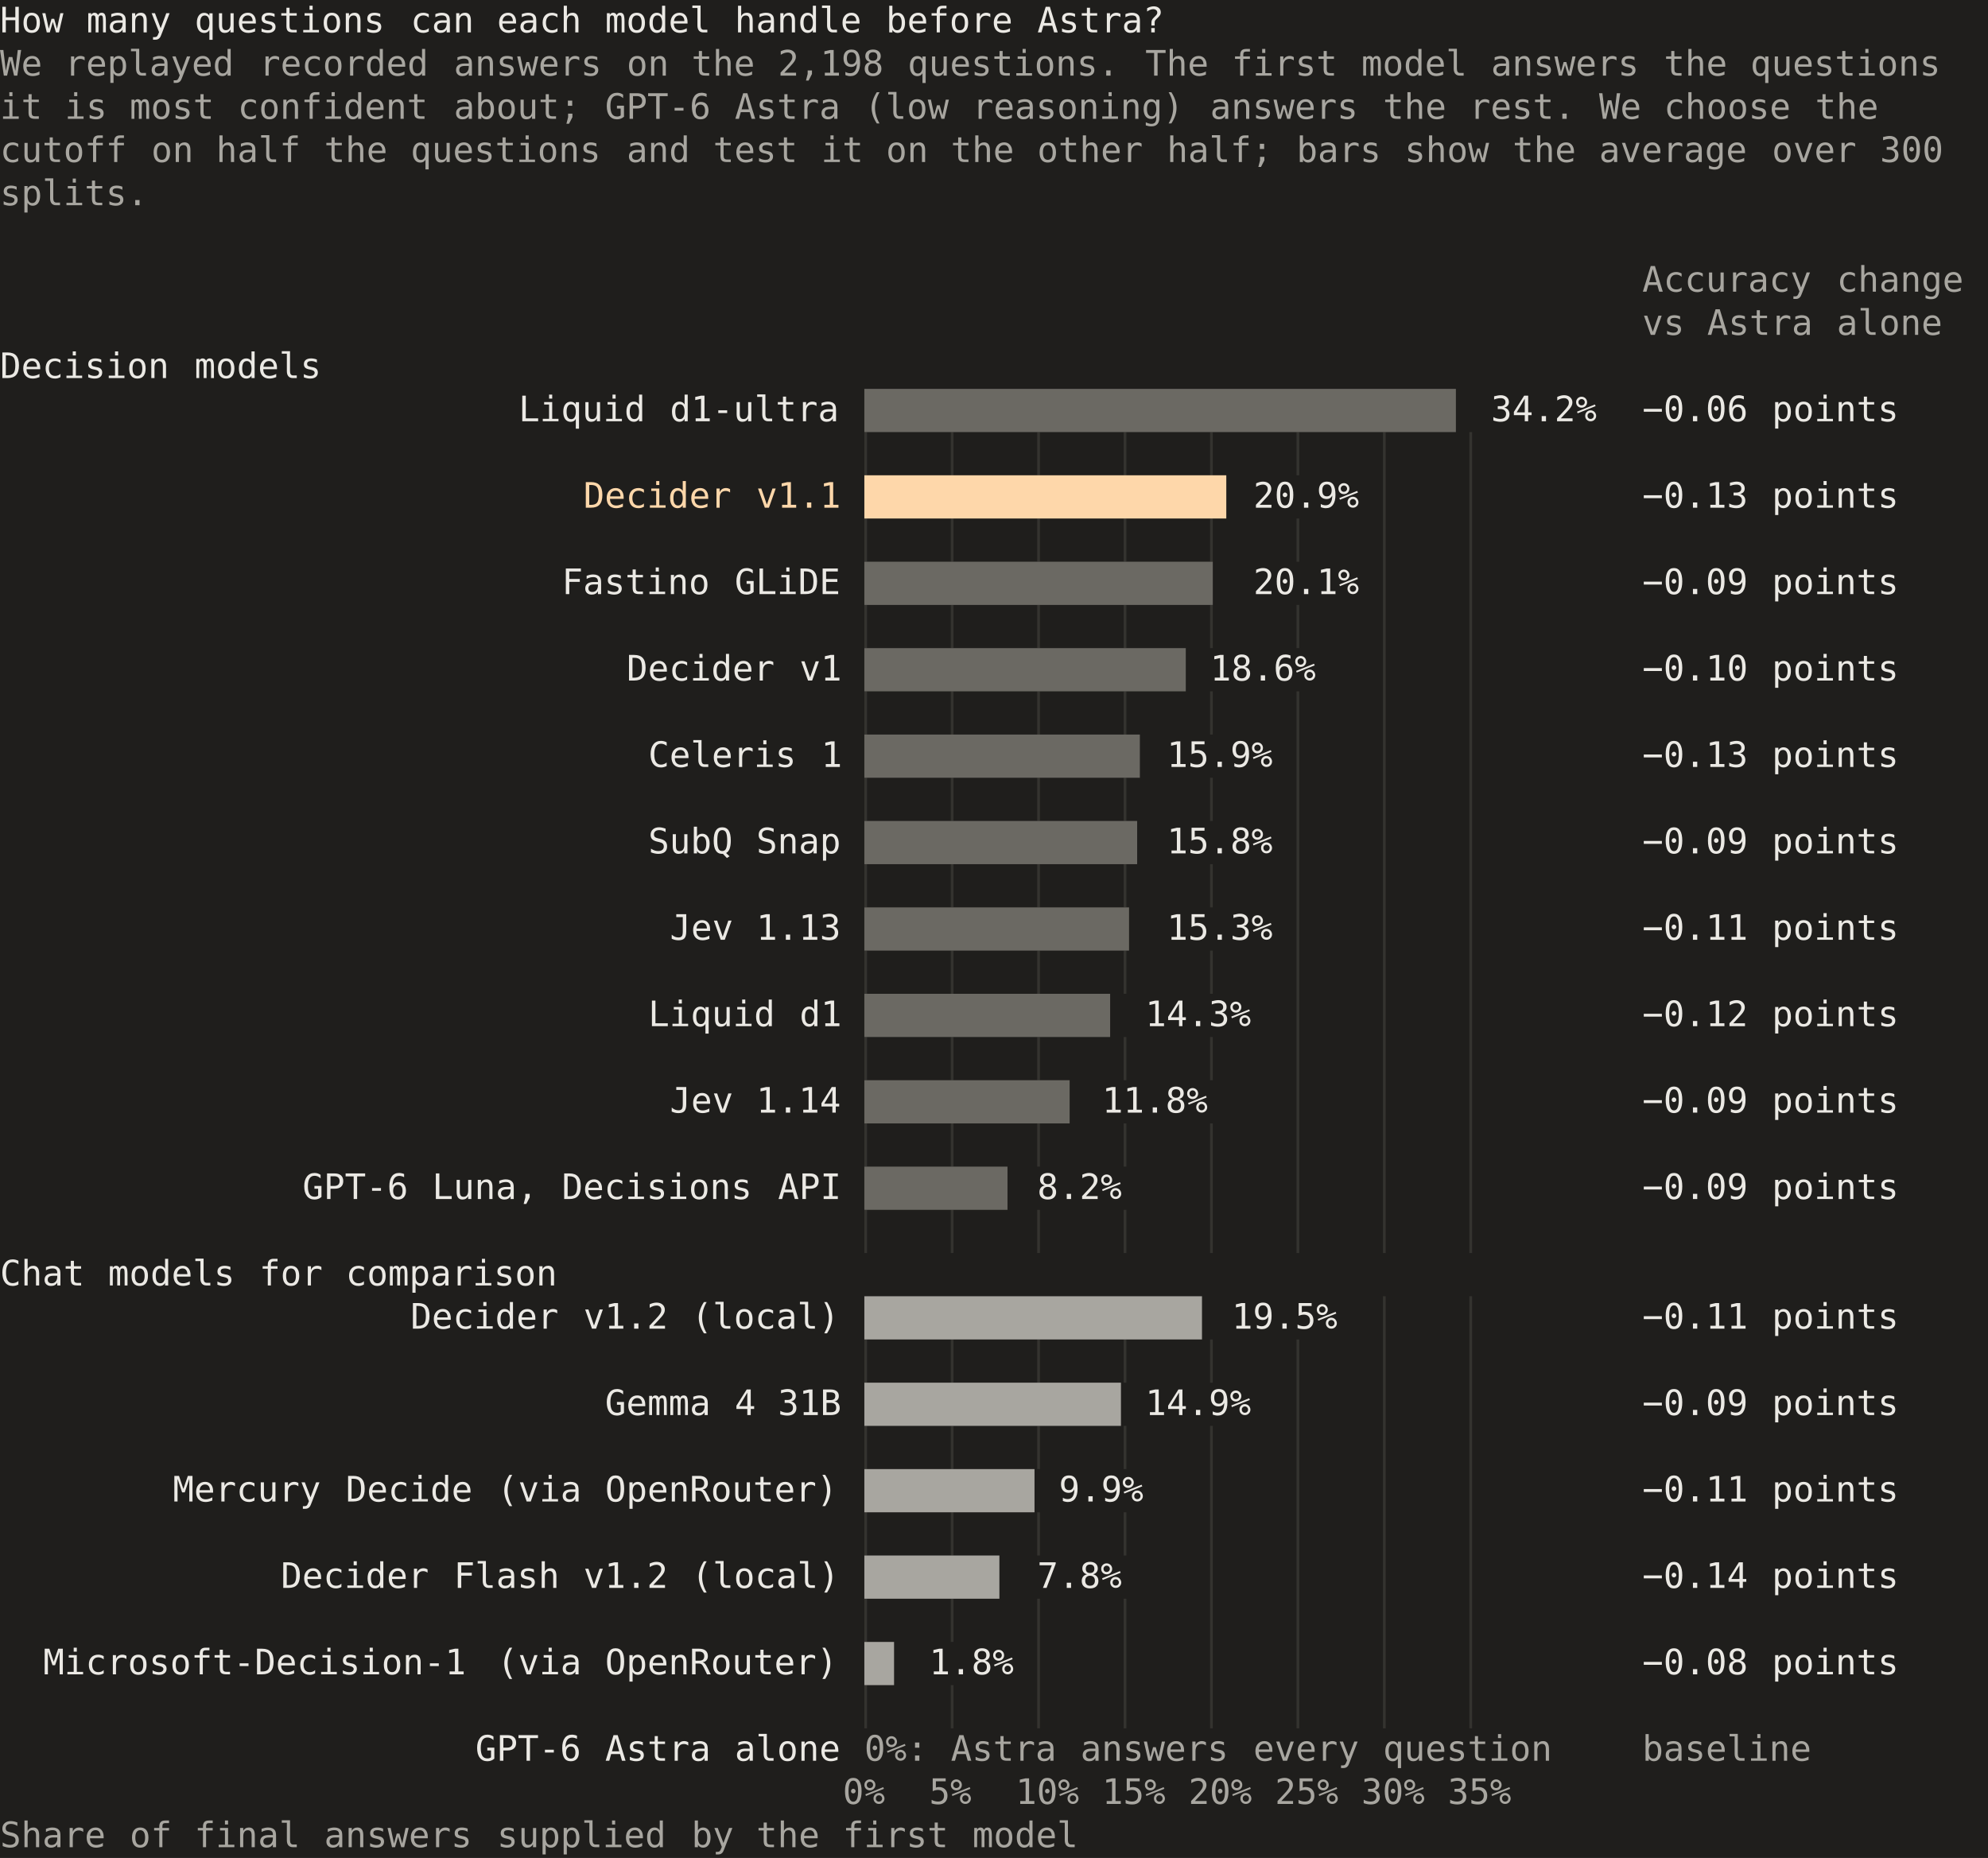
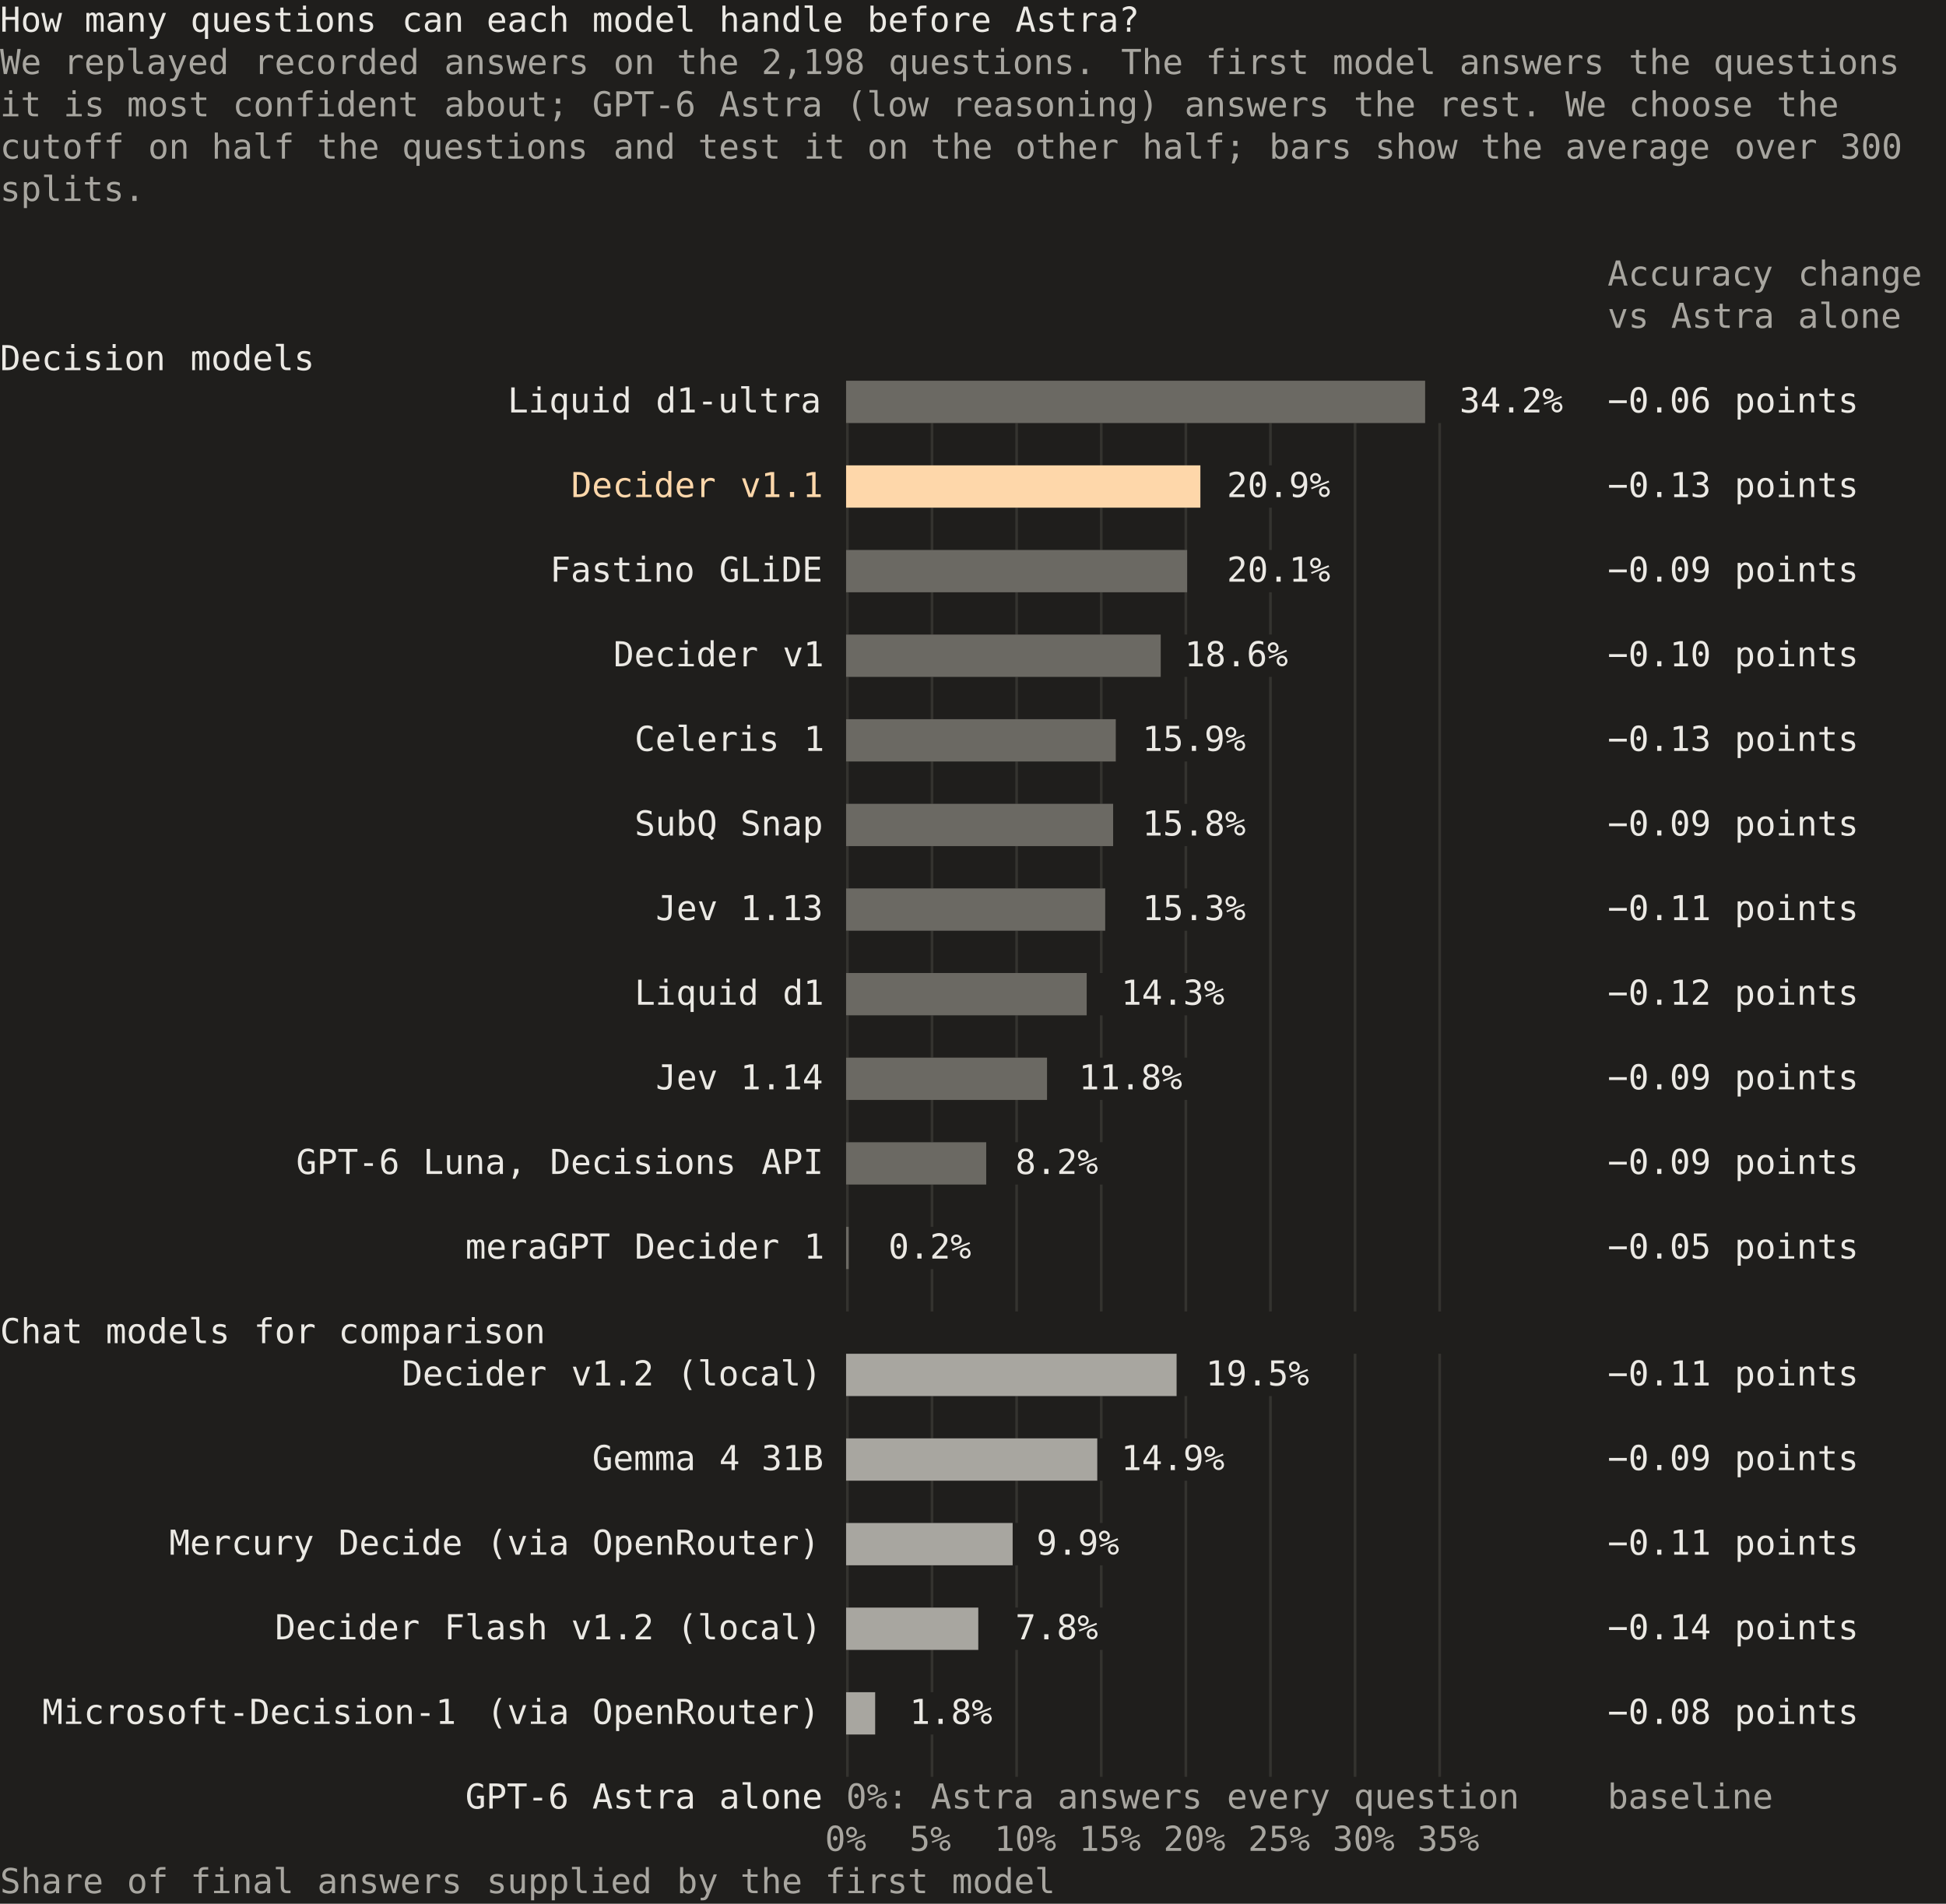
- <svg xmlns="http://www.w3.org/2000/svg" viewBox="0 0 736 688" width="736" height="688" role="img">
+ <svg xmlns="http://www.w3.org/2000/svg" viewBox="0 0 736 720" width="736" height="720" role="img">
  <style>text{font:13px ui-monospace,SFMono-Regular,Menlo,Consolas,"DejaVu Sans Mono",monospace;white-space:pre}</style>
-   <rect width="736" height="688" fill="#1f1e1c" />
-   <path fill="#34332f" d="M320 160h1v16h-1zM352 160h1v16h-1zM384 160h1v16h-1zM416 160h1v16h-1zM448 160h1v16h-1zM480 160h1v16h-1zM512 160h1v16h-1zM544 160h1v16h-1zM512 176h1v16h-1zM544 176h1v16h-1zM320 192h1v16h-1zM352 192h1v16h-1zM384 192h1v16h-1zM416 192h1v16h-1zM448 192h1v16h-1zM480 192h1v16h-1zM512 192h1v16h-1zM544 192h1v16h-1zM512 208h1v16h-1zM544 208h1v16h-1zM320 224h1v16h-1zM352 224h1v16h-1zM384 224h1v16h-1zM416 224h1v16h-1zM448 224h1v16h-1zM480 224h1v16h-1zM512 224h1v16h-1zM544 224h1v16h-1zM512 240h1v16h-1zM544 240h1v16h-1zM320 256h1v16h-1zM352 256h1v16h-1zM384 256h1v16h-1zM416 256h1v16h-1zM448 256h1v16h-1zM480 256h1v16h-1zM512 256h1v16h-1zM544 256h1v16h-1zM480 272h1v16h-1zM512 272h1v16h-1zM544 272h1v16h-1zM320 288h1v16h-1zM352 288h1v16h-1zM384 288h1v16h-1zM416 288h1v16h-1zM448 288h1v16h-1zM480 288h1v16h-1zM512 288h1v16h-1zM544 288h1v16h-1zM480 304h1v16h-1zM512 304h1v16h-1zM544 304h1v16h-1zM320 320h1v16h-1zM352 320h1v16h-1zM384 320h1v16h-1zM416 320h1v16h-1zM448 320h1v16h-1zM480 320h1v16h-1zM512 320h1v16h-1zM544 320h1v16h-1zM480 336h1v16h-1zM512 336h1v16h-1zM544 336h1v16h-1zM320 352h1v16h-1zM352 352h1v16h-1zM384 352h1v16h-1zM416 352h1v16h-1zM448 352h1v16h-1zM480 352h1v16h-1zM512 352h1v16h-1zM544 352h1v16h-1zM480 368h1v16h-1zM512 368h1v16h-1zM544 368h1v16h-1zM320 384h1v16h-1zM352 384h1v16h-1zM384 384h1v16h-1zM416 384h1v16h-1zM448 384h1v16h-1zM480 384h1v16h-1zM512 384h1v16h-1zM544 384h1v16h-1zM480 400h1v16h-1zM512 400h1v16h-1zM544 400h1v16h-1zM320 416h1v16h-1zM352 416h1v16h-1zM384 416h1v16h-1zM416 416h1v16h-1zM448 416h1v16h-1zM480 416h1v16h-1zM512 416h1v16h-1zM544 416h1v16h-1zM448 432h1v16h-1zM480 432h1v16h-1zM512 432h1v16h-1zM544 432h1v16h-1zM320 448h1v16h-1zM352 448h1v16h-1zM384 448h1v16h-1zM416 448h1v16h-1zM448 448h1v16h-1zM480 448h1v16h-1zM512 448h1v16h-1zM544 448h1v16h-1zM512 480h1v16h-1zM544 480h1v16h-1zM320 496h1v16h-1zM352 496h1v16h-1zM384 496h1v16h-1zM416 496h1v16h-1zM448 496h1v16h-1zM480 496h1v16h-1zM512 496h1v16h-1zM544 496h1v16h-1zM480 512h1v16h-1zM512 512h1v16h-1zM544 512h1v16h-1zM320 528h1v16h-1zM352 528h1v16h-1zM384 528h1v16h-1zM416 528h1v16h-1zM448 528h1v16h-1zM480 528h1v16h-1zM512 528h1v16h-1zM544 528h1v16h-1zM448 544h1v16h-1zM480 544h1v16h-1zM512 544h1v16h-1zM544 544h1v16h-1zM320 560h1v16h-1zM352 560h1v16h-1zM384 560h1v16h-1zM416 560h1v16h-1zM448 560h1v16h-1zM480 560h1v16h-1zM512 560h1v16h-1zM544 560h1v16h-1zM448 576h1v16h-1zM480 576h1v16h-1zM512 576h1v16h-1zM544 576h1v16h-1zM320 592h1v16h-1zM352 592h1v16h-1zM384 592h1v16h-1zM416 592h1v16h-1zM448 592h1v16h-1zM480 592h1v16h-1zM512 592h1v16h-1zM544 592h1v16h-1zM384 608h1v16h-1zM416 608h1v16h-1zM448 608h1v16h-1zM480 608h1v16h-1zM512 608h1v16h-1zM544 608h1v16h-1zM320 624h1v16h-1zM352 624h1v16h-1zM384 624h1v16h-1zM416 624h1v16h-1zM448 624h1v16h-1zM480 624h1v16h-1zM512 624h1v16h-1zM544 624h1v16h-1z" />
-   <path fill="#6b6963" d="M320 144h8v16h-8zM328 144h8v16h-8zM336 144h8v16h-8zM344 144h8v16h-8zM352 144h8v16h-8zM360 144h8v16h-8zM368 144h8v16h-8zM376 144h8v16h-8zM384 144h8v16h-8zM392 144h8v16h-8zM400 144h8v16h-8zM408 144h8v16h-8zM416 144h8v16h-8zM424 144h8v16h-8zM432 144h8v16h-8zM440 144h8v16h-8zM448 144h8v16h-8zM456 144h8v16h-8zM464 144h8v16h-8zM472 144h8v16h-8zM480 144h8v16h-8zM488 144h8v16h-8zM496 144h8v16h-8zM504 144h8v16h-8zM512 144h8v16h-8zM520 144h8v16h-8zM528 144h8v16h-8zM536 144h3v16h-3zM320 208h8v16h-8zM328 208h8v16h-8zM336 208h8v16h-8zM344 208h8v16h-8zM352 208h8v16h-8zM360 208h8v16h-8zM368 208h8v16h-8zM376 208h8v16h-8zM384 208h8v16h-8zM392 208h8v16h-8zM400 208h8v16h-8zM408 208h8v16h-8zM416 208h8v16h-8zM424 208h8v16h-8zM432 208h8v16h-8zM440 208h8v16h-8zM448 208h1v16h-1zM320 240h8v16h-8zM328 240h8v16h-8zM336 240h8v16h-8zM344 240h8v16h-8zM352 240h8v16h-8zM360 240h8v16h-8zM368 240h8v16h-8zM376 240h8v16h-8zM384 240h8v16h-8zM392 240h8v16h-8zM400 240h8v16h-8zM408 240h8v16h-8zM416 240h8v16h-8zM424 240h8v16h-8zM432 240h7v16h-7zM320 272h8v16h-8zM328 272h8v16h-8zM336 272h8v16h-8zM344 272h8v16h-8zM352 272h8v16h-8zM360 272h8v16h-8zM368 272h8v16h-8zM376 272h8v16h-8zM384 272h8v16h-8zM392 272h8v16h-8zM400 272h8v16h-8zM408 272h8v16h-8zM416 272h6v16h-6zM320 304h8v16h-8zM328 304h8v16h-8zM336 304h8v16h-8zM344 304h8v16h-8zM352 304h8v16h-8zM360 304h8v16h-8zM368 304h8v16h-8zM376 304h8v16h-8zM384 304h8v16h-8zM392 304h8v16h-8zM400 304h8v16h-8zM408 304h8v16h-8zM416 304h5v16h-5zM320 336h8v16h-8zM328 336h8v16h-8zM336 336h8v16h-8zM344 336h8v16h-8zM352 336h8v16h-8zM360 336h8v16h-8zM368 336h8v16h-8zM376 336h8v16h-8zM384 336h8v16h-8zM392 336h8v16h-8zM400 336h8v16h-8zM408 336h8v16h-8zM416 336h2v16h-2zM320 368h8v16h-8zM328 368h8v16h-8zM336 368h8v16h-8zM344 368h8v16h-8zM352 368h8v16h-8zM360 368h8v16h-8zM368 368h8v16h-8zM376 368h8v16h-8zM384 368h8v16h-8zM392 368h8v16h-8zM400 368h8v16h-8zM408 368h3v16h-3zM320 400h8v16h-8zM328 400h8v16h-8zM336 400h8v16h-8zM344 400h8v16h-8zM352 400h8v16h-8zM360 400h8v16h-8zM368 400h8v16h-8zM376 400h8v16h-8zM384 400h8v16h-8zM392 400h4v16h-4zM320 432h8v16h-8zM328 432h8v16h-8zM336 432h8v16h-8zM344 432h8v16h-8zM352 432h8v16h-8zM360 432h8v16h-8zM368 432h5v16h-5z" />
-   <path fill="#a8a6a0" d="M320 480h8v16h-8zM328 480h8v16h-8zM336 480h8v16h-8zM344 480h8v16h-8zM352 480h8v16h-8zM360 480h8v16h-8zM368 480h8v16h-8zM376 480h8v16h-8zM384 480h8v16h-8zM392 480h8v16h-8zM400 480h8v16h-8zM408 480h8v16h-8zM416 480h8v16h-8zM424 480h8v16h-8zM432 480h8v16h-8zM440 480h5v16h-5zM320 512h8v16h-8zM328 512h8v16h-8zM336 512h8v16h-8zM344 512h8v16h-8zM352 512h8v16h-8zM360 512h8v16h-8zM368 512h8v16h-8zM376 512h8v16h-8zM384 512h8v16h-8zM392 512h8v16h-8zM400 512h8v16h-8zM408 512h7v16h-7zM320 544h8v16h-8zM328 544h8v16h-8zM336 544h8v16h-8zM344 544h8v16h-8zM352 544h8v16h-8zM360 544h8v16h-8zM368 544h8v16h-8zM376 544h7v16h-7zM320 576h8v16h-8zM328 576h8v16h-8zM336 576h8v16h-8zM344 576h8v16h-8zM352 576h8v16h-8zM360 576h8v16h-8zM368 576h2v16h-2zM320 608h8v16h-8zM328 608h3v16h-3z" />
+   <rect width="736" height="720" fill="#1f1e1c" />
+   <path fill="#34332f" d="M320 160h1v16h-1zM352 160h1v16h-1zM384 160h1v16h-1zM416 160h1v16h-1zM448 160h1v16h-1zM480 160h1v16h-1zM512 160h1v16h-1zM544 160h1v16h-1zM512 176h1v16h-1zM544 176h1v16h-1zM320 192h1v16h-1zM352 192h1v16h-1zM384 192h1v16h-1zM416 192h1v16h-1zM448 192h1v16h-1zM480 192h1v16h-1zM512 192h1v16h-1zM544 192h1v16h-1zM512 208h1v16h-1zM544 208h1v16h-1zM320 224h1v16h-1zM352 224h1v16h-1zM384 224h1v16h-1zM416 224h1v16h-1zM448 224h1v16h-1zM480 224h1v16h-1zM512 224h1v16h-1zM544 224h1v16h-1zM512 240h1v16h-1zM544 240h1v16h-1zM320 256h1v16h-1zM352 256h1v16h-1zM384 256h1v16h-1zM416 256h1v16h-1zM448 256h1v16h-1zM480 256h1v16h-1zM512 256h1v16h-1zM544 256h1v16h-1zM480 272h1v16h-1zM512 272h1v16h-1zM544 272h1v16h-1zM320 288h1v16h-1zM352 288h1v16h-1zM384 288h1v16h-1zM416 288h1v16h-1zM448 288h1v16h-1zM480 288h1v16h-1zM512 288h1v16h-1zM544 288h1v16h-1zM480 304h1v16h-1zM512 304h1v16h-1zM544 304h1v16h-1zM320 320h1v16h-1zM352 320h1v16h-1zM384 320h1v16h-1zM416 320h1v16h-1zM448 320h1v16h-1zM480 320h1v16h-1zM512 320h1v16h-1zM544 320h1v16h-1zM480 336h1v16h-1zM512 336h1v16h-1zM544 336h1v16h-1zM320 352h1v16h-1zM352 352h1v16h-1zM384 352h1v16h-1zM416 352h1v16h-1zM448 352h1v16h-1zM480 352h1v16h-1zM512 352h1v16h-1zM544 352h1v16h-1zM480 368h1v16h-1zM512 368h1v16h-1zM544 368h1v16h-1zM320 384h1v16h-1zM352 384h1v16h-1zM384 384h1v16h-1zM416 384h1v16h-1zM448 384h1v16h-1zM480 384h1v16h-1zM512 384h1v16h-1zM544 384h1v16h-1zM480 400h1v16h-1zM512 400h1v16h-1zM544 400h1v16h-1zM320 416h1v16h-1zM352 416h1v16h-1zM384 416h1v16h-1zM416 416h1v16h-1zM448 416h1v16h-1zM480 416h1v16h-1zM512 416h1v16h-1zM544 416h1v16h-1zM448 432h1v16h-1zM480 432h1v16h-1zM512 432h1v16h-1zM544 432h1v16h-1zM320 448h1v16h-1zM352 448h1v16h-1zM384 448h1v16h-1zM416 448h1v16h-1zM448 448h1v16h-1zM480 448h1v16h-1zM512 448h1v16h-1zM544 448h1v16h-1zM384 464h1v16h-1zM416 464h1v16h-1zM448 464h1v16h-1zM480 464h1v16h-1zM512 464h1v16h-1zM544 464h1v16h-1zM320 480h1v16h-1zM352 480h1v16h-1zM384 480h1v16h-1zM416 480h1v16h-1zM448 480h1v16h-1zM480 480h1v16h-1zM512 480h1v16h-1zM544 480h1v16h-1zM512 512h1v16h-1zM544 512h1v16h-1zM320 528h1v16h-1zM352 528h1v16h-1zM384 528h1v16h-1zM416 528h1v16h-1zM448 528h1v16h-1zM480 528h1v16h-1zM512 528h1v16h-1zM544 528h1v16h-1zM480 544h1v16h-1zM512 544h1v16h-1zM544 544h1v16h-1zM320 560h1v16h-1zM352 560h1v16h-1zM384 560h1v16h-1zM416 560h1v16h-1zM448 560h1v16h-1zM480 560h1v16h-1zM512 560h1v16h-1zM544 560h1v16h-1zM448 576h1v16h-1zM480 576h1v16h-1zM512 576h1v16h-1zM544 576h1v16h-1zM320 592h1v16h-1zM352 592h1v16h-1zM384 592h1v16h-1zM416 592h1v16h-1zM448 592h1v16h-1zM480 592h1v16h-1zM512 592h1v16h-1zM544 592h1v16h-1zM448 608h1v16h-1zM480 608h1v16h-1zM512 608h1v16h-1zM544 608h1v16h-1zM320 624h1v16h-1zM352 624h1v16h-1zM384 624h1v16h-1zM416 624h1v16h-1zM448 624h1v16h-1zM480 624h1v16h-1zM512 624h1v16h-1zM544 624h1v16h-1zM384 640h1v16h-1zM416 640h1v16h-1zM448 640h1v16h-1zM480 640h1v16h-1zM512 640h1v16h-1zM544 640h1v16h-1zM320 656h1v16h-1zM352 656h1v16h-1zM384 656h1v16h-1zM416 656h1v16h-1zM448 656h1v16h-1zM480 656h1v16h-1zM512 656h1v16h-1zM544 656h1v16h-1z" />
+   <path fill="#6b6963" d="M320 144h8v16h-8zM328 144h8v16h-8zM336 144h8v16h-8zM344 144h8v16h-8zM352 144h8v16h-8zM360 144h8v16h-8zM368 144h8v16h-8zM376 144h8v16h-8zM384 144h8v16h-8zM392 144h8v16h-8zM400 144h8v16h-8zM408 144h8v16h-8zM416 144h8v16h-8zM424 144h8v16h-8zM432 144h8v16h-8zM440 144h8v16h-8zM448 144h8v16h-8zM456 144h8v16h-8zM464 144h8v16h-8zM472 144h8v16h-8zM480 144h8v16h-8zM488 144h8v16h-8zM496 144h8v16h-8zM504 144h8v16h-8zM512 144h8v16h-8zM520 144h8v16h-8zM528 144h8v16h-8zM536 144h3v16h-3zM320 208h8v16h-8zM328 208h8v16h-8zM336 208h8v16h-8zM344 208h8v16h-8zM352 208h8v16h-8zM360 208h8v16h-8zM368 208h8v16h-8zM376 208h8v16h-8zM384 208h8v16h-8zM392 208h8v16h-8zM400 208h8v16h-8zM408 208h8v16h-8zM416 208h8v16h-8zM424 208h8v16h-8zM432 208h8v16h-8zM440 208h8v16h-8zM448 208h1v16h-1zM320 240h8v16h-8zM328 240h8v16h-8zM336 240h8v16h-8zM344 240h8v16h-8zM352 240h8v16h-8zM360 240h8v16h-8zM368 240h8v16h-8zM376 240h8v16h-8zM384 240h8v16h-8zM392 240h8v16h-8zM400 240h8v16h-8zM408 240h8v16h-8zM416 240h8v16h-8zM424 240h8v16h-8zM432 240h7v16h-7zM320 272h8v16h-8zM328 272h8v16h-8zM336 272h8v16h-8zM344 272h8v16h-8zM352 272h8v16h-8zM360 272h8v16h-8zM368 272h8v16h-8zM376 272h8v16h-8zM384 272h8v16h-8zM392 272h8v16h-8zM400 272h8v16h-8zM408 272h8v16h-8zM416 272h6v16h-6zM320 304h8v16h-8zM328 304h8v16h-8zM336 304h8v16h-8zM344 304h8v16h-8zM352 304h8v16h-8zM360 304h8v16h-8zM368 304h8v16h-8zM376 304h8v16h-8zM384 304h8v16h-8zM392 304h8v16h-8zM400 304h8v16h-8zM408 304h8v16h-8zM416 304h5v16h-5zM320 336h8v16h-8zM328 336h8v16h-8zM336 336h8v16h-8zM344 336h8v16h-8zM352 336h8v16h-8zM360 336h8v16h-8zM368 336h8v16h-8zM376 336h8v16h-8zM384 336h8v16h-8zM392 336h8v16h-8zM400 336h8v16h-8zM408 336h8v16h-8zM416 336h2v16h-2zM320 368h8v16h-8zM328 368h8v16h-8zM336 368h8v16h-8zM344 368h8v16h-8zM352 368h8v16h-8zM360 368h8v16h-8zM368 368h8v16h-8zM376 368h8v16h-8zM384 368h8v16h-8zM392 368h8v16h-8zM400 368h8v16h-8zM408 368h3v16h-3zM320 400h8v16h-8zM328 400h8v16h-8zM336 400h8v16h-8zM344 400h8v16h-8zM352 400h8v16h-8zM360 400h8v16h-8zM368 400h8v16h-8zM376 400h8v16h-8zM384 400h8v16h-8zM392 400h4v16h-4zM320 432h8v16h-8zM328 432h8v16h-8zM336 432h8v16h-8zM344 432h8v16h-8zM352 432h8v16h-8zM360 432h8v16h-8zM368 432h5v16h-5zM320 464h1v16h-1z" />
+   <path fill="#a8a6a0" d="M320 512h8v16h-8zM328 512h8v16h-8zM336 512h8v16h-8zM344 512h8v16h-8zM352 512h8v16h-8zM360 512h8v16h-8zM368 512h8v16h-8zM376 512h8v16h-8zM384 512h8v16h-8zM392 512h8v16h-8zM400 512h8v16h-8zM408 512h8v16h-8zM416 512h8v16h-8zM424 512h8v16h-8zM432 512h8v16h-8zM440 512h5v16h-5zM320 544h8v16h-8zM328 544h8v16h-8zM336 544h8v16h-8zM344 544h8v16h-8zM352 544h8v16h-8zM360 544h8v16h-8zM368 544h8v16h-8zM376 544h8v16h-8zM384 544h8v16h-8zM392 544h8v16h-8zM400 544h8v16h-8zM408 544h7v16h-7zM320 576h8v16h-8zM328 576h8v16h-8zM336 576h8v16h-8zM344 576h8v16h-8zM352 576h8v16h-8zM360 576h8v16h-8zM368 576h8v16h-8zM376 576h7v16h-7zM320 608h8v16h-8zM328 608h8v16h-8zM336 608h8v16h-8zM344 608h8v16h-8zM352 608h8v16h-8zM360 608h8v16h-8zM368 608h2v16h-2zM320 640h8v16h-8zM328 640h3v16h-3z" />
  <path fill="#fed7aa" d="M320 176h8v16h-8zM328 176h8v16h-8zM336 176h8v16h-8zM344 176h8v16h-8zM352 176h8v16h-8zM360 176h8v16h-8zM368 176h8v16h-8zM376 176h8v16h-8zM384 176h8v16h-8zM392 176h8v16h-8zM400 176h8v16h-8zM408 176h8v16h-8zM416 176h8v16h-8zM424 176h8v16h-8zM432 176h8v16h-8zM440 176h8v16h-8zM448 176h6v16h-6z" />
  <text x="0 8 16" y="12" fill="#ebe9e4" font-weight="600">How</text>
  <text x="32 40 48 56" y="12" fill="#ebe9e4" font-weight="600">many</text>
  <text x="72 80 88 96 104 112 120 128 136" y="12" fill="#ebe9e4" font-weight="600">questions</text>
  <text x="152 160 168" y="12" fill="#ebe9e4" font-weight="600">can</text>
  <text x="184 192 200 208" y="12" fill="#ebe9e4" font-weight="600">each</text>
  <text x="224 232 240 248 256" y="12" fill="#ebe9e4" font-weight="600">model</text>
  <text x="272 280 288 296 304 312" y="12" fill="#ebe9e4" font-weight="600">handle</text>
  <text x="328 336 344 352 360 368" y="12" fill="#ebe9e4" font-weight="600">before</text>
  <text x="384 392 400 408 416 424" y="12" fill="#ebe9e4" font-weight="600">Astra?</text>
  <text x="0 8" y="28" fill="#a8a6a0">We</text>
  <text x="24 32 40 48 56 64 72 80" y="28" fill="#a8a6a0">replayed</text>
  <text x="96 104 112 120 128 136 144 152" y="28" fill="#a8a6a0">recorded</text>
  <text x="168 176 184 192 200 208 216" y="28" fill="#a8a6a0">answers</text>
  <text x="232 240" y="28" fill="#a8a6a0">on</text>
  <text x="256 264 272" y="28" fill="#a8a6a0">the</text>
  <text x="288 296 304 312 320" y="28" fill="#a8a6a0">2,198</text>
  <text x="336 344 352 360 368 376 384 392 400 408" y="28" fill="#a8a6a0">questions.</text>
  <text x="424 432 440" y="28" fill="#a8a6a0">The</text>
  <text x="456 464 472 480 488" y="28" fill="#a8a6a0">first</text>
  <text x="504 512 520 528 536" y="28" fill="#a8a6a0">model</text>
  <text x="552 560 568 576 584 592 600" y="28" fill="#a8a6a0">answers</text>
  <text x="616 624 632" y="28" fill="#a8a6a0">the</text>
  <text x="648 656 664 672 680 688 696 704 712" y="28" fill="#a8a6a0">questions</text>
  <text x="0 8" y="44" fill="#a8a6a0">it</text>
  <text x="24 32" y="44" fill="#a8a6a0">is</text>
  <text x="48 56 64 72" y="44" fill="#a8a6a0">most</text>
  <text x="88 96 104 112 120 128 136 144 152" y="44" fill="#a8a6a0">confident</text>
  <text x="168 176 184 192 200 208" y="44" fill="#a8a6a0">about;</text>
  <text x="224 232 240 248 256" y="44" fill="#a8a6a0">GPT-6</text>
  <text x="272 280 288 296 304" y="44" fill="#a8a6a0">Astra</text>
  <text x="320 328 336 344" y="44" fill="#a8a6a0">(low</text>
  <text x="360 368 376 384 392 400 408 416 424 432" y="44" fill="#a8a6a0">reasoning)</text>
  <text x="448 456 464 472 480 488 496" y="44" fill="#a8a6a0">answers</text>
  <text x="512 520 528" y="44" fill="#a8a6a0">the</text>
  <text x="544 552 560 568 576" y="44" fill="#a8a6a0">rest.</text>
  <text x="592 600" y="44" fill="#a8a6a0">We</text>
  <text x="616 624 632 640 648 656" y="44" fill="#a8a6a0">choose</text>
  <text x="672 680 688" y="44" fill="#a8a6a0">the</text>
  <text x="0 8 16 24 32 40" y="60" fill="#a8a6a0">cutoff</text>
  <text x="56 64" y="60" fill="#a8a6a0">on</text>
  <text x="80 88 96 104" y="60" fill="#a8a6a0">half</text>
  <text x="120 128 136" y="60" fill="#a8a6a0">the</text>
  <text x="152 160 168 176 184 192 200 208 216" y="60" fill="#a8a6a0">questions</text>
  <text x="232 240 248" y="60" fill="#a8a6a0">and</text>
  <text x="264 272 280 288" y="60" fill="#a8a6a0">test</text>
  <text x="304 312" y="60" fill="#a8a6a0">it</text>
  <text x="328 336" y="60" fill="#a8a6a0">on</text>
  <text x="352 360 368" y="60" fill="#a8a6a0">the</text>
  <text x="384 392 400 408 416" y="60" fill="#a8a6a0">other</text>
  <text x="432 440 448 456 464" y="60" fill="#a8a6a0">half;</text>
  <text x="480 488 496 504" y="60" fill="#a8a6a0">bars</text>
  <text x="520 528 536 544" y="60" fill="#a8a6a0">show</text>
  <text x="560 568 576" y="60" fill="#a8a6a0">the</text>
  <text x="592 600 608 616 624 632 640" y="60" fill="#a8a6a0">average</text>
  <text x="656 664 672 680" y="60" fill="#a8a6a0">over</text>
  <text x="696 704 712" y="60" fill="#a8a6a0">300</text>
  <text x="0 8 16 24 32 40 48" y="76" fill="#a8a6a0">splits.</text>
  <text x="608 616 624 632 640 648 656 664" y="108" fill="#a8a6a0">Accuracy</text>
  <text x="680 688 696 704 712 720" y="108" fill="#a8a6a0">change</text>
  <text x="608 616" y="124" fill="#a8a6a0">vs</text>
  <text x="632 640 648 656 664" y="124" fill="#a8a6a0">Astra</text>
  <text x="680 688 696 704 712" y="124" fill="#a8a6a0">alone</text>
  <text x="0 8 16 24 32 40 48 56" y="140" fill="#ebe9e4" font-weight="600">Decision</text>
  <text x="72 80 88 96 104 112" y="140" fill="#ebe9e4" font-weight="600">models</text>
  <text x="192 200 208 216 224 232" y="156" fill="#ebe9e4">Liquid</text>
  <text x="248 256 264 272 280 288 296 304" y="156" fill="#ebe9e4">d1-ultra</text>
  <text x="552 560 568 576 584" y="156" fill="#ebe9e4">34.2%</text>
  <text x="608 616 624 632 640" y="156" fill="#ebe9e4">−0.06</text>
  <text x="656 664 672 680 688 696" y="156" fill="#ebe9e4">points</text>
  <text x="216 224 232 240 248 256 264" y="188" fill="#fed7aa" font-weight="600">Decider</text>
  <text x="280 288 296 304" y="188" fill="#fed7aa" font-weight="600">v1.1</text>
  <text x="464 472 480 488 496" y="188" fill="#ebe9e4" font-weight="600">20.9%</text>
  <text x="608 616 624 632 640" y="188" fill="#ebe9e4">−0.13</text>
  <text x="656 664 672 680 688 696" y="188" fill="#ebe9e4">points</text>
  <text x="208 216 224 232 240 248 256" y="220" fill="#ebe9e4">Fastino</text>
  <text x="272 280 288 296 304" y="220" fill="#ebe9e4">GLiDE</text>
  <text x="464 472 480 488 496" y="220" fill="#ebe9e4">20.1%</text>
  <text x="608 616 624 632 640" y="220" fill="#ebe9e4">−0.09</text>
  <text x="656 664 672 680 688 696" y="220" fill="#ebe9e4">points</text>
  <text x="232 240 248 256 264 272 280" y="252" fill="#ebe9e4">Decider</text>
  <text x="296 304" y="252" fill="#ebe9e4">v1</text>
  <text x="448 456 464 472 480" y="252" fill="#ebe9e4">18.6%</text>
  <text x="608 616 624 632 640" y="252" fill="#ebe9e4">−0.10</text>
  <text x="656 664 672 680 688 696" y="252" fill="#ebe9e4">points</text>
  <text x="240 248 256 264 272 280 288" y="284" fill="#ebe9e4">Celeris</text>
  <text x="304" y="284" fill="#ebe9e4">1</text>
  <text x="432 440 448 456 464" y="284" fill="#ebe9e4">15.9%</text>
  <text x="608 616 624 632 640" y="284" fill="#ebe9e4">−0.13</text>
  <text x="656 664 672 680 688 696" y="284" fill="#ebe9e4">points</text>
  <text x="240 248 256 264" y="316" fill="#ebe9e4">SubQ</text>
  <text x="280 288 296 304" y="316" fill="#ebe9e4">Snap</text>
  <text x="432 440 448 456 464" y="316" fill="#ebe9e4">15.8%</text>
  <text x="608 616 624 632 640" y="316" fill="#ebe9e4">−0.09</text>
  <text x="656 664 672 680 688 696" y="316" fill="#ebe9e4">points</text>
  <text x="248 256 264" y="348" fill="#ebe9e4">Jev</text>
  <text x="280 288 296 304" y="348" fill="#ebe9e4">1.13</text>
  <text x="432 440 448 456 464" y="348" fill="#ebe9e4">15.3%</text>
  <text x="608 616 624 632 640" y="348" fill="#ebe9e4">−0.11</text>
  <text x="656 664 672 680 688 696" y="348" fill="#ebe9e4">points</text>
  <text x="240 248 256 264 272 280" y="380" fill="#ebe9e4">Liquid</text>
  <text x="296 304" y="380" fill="#ebe9e4">d1</text>
  <text x="424 432 440 448 456" y="380" fill="#ebe9e4">14.3%</text>
  <text x="608 616 624 632 640" y="380" fill="#ebe9e4">−0.12</text>
  <text x="656 664 672 680 688 696" y="380" fill="#ebe9e4">points</text>
  <text x="248 256 264" y="412" fill="#ebe9e4">Jev</text>
  <text x="280 288 296 304" y="412" fill="#ebe9e4">1.14</text>
  <text x="408 416 424 432 440" y="412" fill="#ebe9e4">11.8%</text>
  <text x="608 616 624 632 640" y="412" fill="#ebe9e4">−0.09</text>
  <text x="656 664 672 680 688 696" y="412" fill="#ebe9e4">points</text>
  <text x="112 120 128 136 144" y="444" fill="#ebe9e4">GPT-6</text>
  <text x="160 168 176 184 192" y="444" fill="#ebe9e4">Luna,</text>
  <text x="208 216 224 232 240 248 256 264 272" y="444" fill="#ebe9e4">Decisions</text>
  <text x="288 296 304" y="444" fill="#ebe9e4">API</text>
  <text x="384 392 400 408" y="444" fill="#ebe9e4">8.2%</text>
  <text x="608 616 624 632 640" y="444" fill="#ebe9e4">−0.09</text>
  <text x="656 664 672 680 688 696" y="444" fill="#ebe9e4">points</text>
-   <text x="0 8 16 24" y="476" fill="#ebe9e4" font-weight="600">Chat</text>
-   <text x="40 48 56 64 72 80" y="476" fill="#ebe9e4" font-weight="600">models</text>
-   <text x="96 104 112" y="476" fill="#ebe9e4" font-weight="600">for</text>
-   <text x="128 136 144 152 160 168 176 184 192 200" y="476" fill="#ebe9e4" font-weight="600">comparison</text>
-   <text x="152 160 168 176 184 192 200" y="492" fill="#ebe9e4">Decider</text>
-   <text x="216 224 232 240" y="492" fill="#ebe9e4">v1.2</text>
-   <text x="256 264 272 280 288 296 304" y="492" fill="#ebe9e4">(local)</text>
-   <text x="456 464 472 480 488" y="492" fill="#ebe9e4">19.5%</text>
-   <text x="608 616 624 632 640" y="492" fill="#ebe9e4">−0.11</text>
-   <text x="656 664 672 680 688 696" y="492" fill="#ebe9e4">points</text>
-   <text x="224 232 240 248 256" y="524" fill="#ebe9e4">Gemma</text>
-   <text x="272" y="524" fill="#ebe9e4">4</text>
-   <text x="288 296 304" y="524" fill="#ebe9e4">31B</text>
-   <text x="424 432 440 448 456" y="524" fill="#ebe9e4">14.9%</text>
-   <text x="608 616 624 632 640" y="524" fill="#ebe9e4">−0.09</text>
+   <text x="176 184 192 200 208 216 224" y="476" fill="#ebe9e4">meraGPT</text>
+   <text x="240 248 256 264 272 280 288" y="476" fill="#ebe9e4">Decider</text>
+   <text x="304" y="476" fill="#ebe9e4">1</text>
+   <text x="336 344 352 360" y="476" fill="#ebe9e4">0.2%</text>
+   <text x="608 616 624 632 640" y="476" fill="#ebe9e4">−0.05</text>
+   <text x="656 664 672 680 688 696" y="476" fill="#ebe9e4">points</text>
+   <text x="0 8 16 24" y="508" fill="#ebe9e4" font-weight="600">Chat</text>
+   <text x="40 48 56 64 72 80" y="508" fill="#ebe9e4" font-weight="600">models</text>
+   <text x="96 104 112" y="508" fill="#ebe9e4" font-weight="600">for</text>
+   <text x="128 136 144 152 160 168 176 184 192 200" y="508" fill="#ebe9e4" font-weight="600">comparison</text>
+   <text x="152 160 168 176 184 192 200" y="524" fill="#ebe9e4">Decider</text>
+   <text x="216 224 232 240" y="524" fill="#ebe9e4">v1.2</text>
+   <text x="256 264 272 280 288 296 304" y="524" fill="#ebe9e4">(local)</text>
+   <text x="456 464 472 480 488" y="524" fill="#ebe9e4">19.5%</text>
+   <text x="608 616 624 632 640" y="524" fill="#ebe9e4">−0.11</text>
  <text x="656 664 672 680 688 696" y="524" fill="#ebe9e4">points</text>
-   <text x="64 72 80 88 96 104 112" y="556" fill="#ebe9e4">Mercury</text>
-   <text x="128 136 144 152 160 168" y="556" fill="#ebe9e4">Decide</text>
-   <text x="184 192 200 208" y="556" fill="#ebe9e4">(via</text>
-   <text x="224 232 240 248 256 264 272 280 288 296 304" y="556" fill="#ebe9e4">OpenRouter)</text>
-   <text x="392 400 408 416" y="556" fill="#ebe9e4">9.9%</text>
-   <text x="608 616 624 632 640" y="556" fill="#ebe9e4">−0.11</text>
+   <text x="224 232 240 248 256" y="556" fill="#ebe9e4">Gemma</text>
+   <text x="272" y="556" fill="#ebe9e4">4</text>
+   <text x="288 296 304" y="556" fill="#ebe9e4">31B</text>
+   <text x="424 432 440 448 456" y="556" fill="#ebe9e4">14.9%</text>
+   <text x="608 616 624 632 640" y="556" fill="#ebe9e4">−0.09</text>
  <text x="656 664 672 680 688 696" y="556" fill="#ebe9e4">points</text>
-   <text x="104 112 120 128 136 144 152" y="588" fill="#ebe9e4">Decider</text>
-   <text x="168 176 184 192 200" y="588" fill="#ebe9e4">Flash</text>
-   <text x="216 224 232 240" y="588" fill="#ebe9e4">v1.2</text>
-   <text x="256 264 272 280 288 296 304" y="588" fill="#ebe9e4">(local)</text>
-   <text x="384 392 400 408" y="588" fill="#ebe9e4">7.8%</text>
-   <text x="608 616 624 632 640" y="588" fill="#ebe9e4">−0.14</text>
+   <text x="64 72 80 88 96 104 112" y="588" fill="#ebe9e4">Mercury</text>
+   <text x="128 136 144 152 160 168" y="588" fill="#ebe9e4">Decide</text>
+   <text x="184 192 200 208" y="588" fill="#ebe9e4">(via</text>
+   <text x="224 232 240 248 256 264 272 280 288 296 304" y="588" fill="#ebe9e4">OpenRouter)</text>
+   <text x="392 400 408 416" y="588" fill="#ebe9e4">9.9%</text>
+   <text x="608 616 624 632 640" y="588" fill="#ebe9e4">−0.11</text>
  <text x="656 664 672 680 688 696" y="588" fill="#ebe9e4">points</text>
-   <text x="16 24 32 40 48 56 64 72 80 88 96 104 112 120 128 136 144 152 160 168" y="620" fill="#ebe9e4">Microsoft-Decision-1</text>
-   <text x="184 192 200 208" y="620" fill="#ebe9e4">(via</text>
-   <text x="224 232 240 248 256 264 272 280 288 296 304" y="620" fill="#ebe9e4">OpenRouter)</text>
-   <text x="344 352 360 368" y="620" fill="#ebe9e4">1.8%</text>
-   <text x="608 616 624 632 640" y="620" fill="#ebe9e4">−0.08</text>
+   <text x="104 112 120 128 136 144 152" y="620" fill="#ebe9e4">Decider</text>
+   <text x="168 176 184 192 200" y="620" fill="#ebe9e4">Flash</text>
+   <text x="216 224 232 240" y="620" fill="#ebe9e4">v1.2</text>
+   <text x="256 264 272 280 288 296 304" y="620" fill="#ebe9e4">(local)</text>
+   <text x="384 392 400 408" y="620" fill="#ebe9e4">7.8%</text>
+   <text x="608 616 624 632 640" y="620" fill="#ebe9e4">−0.14</text>
  <text x="656 664 672 680 688 696" y="620" fill="#ebe9e4">points</text>
-   <text x="176 184 192 200 208" y="652" fill="#ebe9e4">GPT-6</text>
-   <text x="224 232 240 248 256" y="652" fill="#ebe9e4">Astra</text>
-   <text x="272 280 288 296 304" y="652" fill="#ebe9e4">alone</text>
-   <text x="320 328 336" y="652" fill="#a8a6a0">0%:</text>
-   <text x="352 360 368 376 384" y="652" fill="#a8a6a0">Astra</text>
-   <text x="400 408 416 424 432 440 448" y="652" fill="#a8a6a0">answers</text>
-   <text x="464 472 480 488 496" y="652" fill="#a8a6a0">every</text>
-   <text x="512 520 528 536 544 552 560 568" y="652" fill="#a8a6a0">question</text>
-   <text x="608 616 624 632 640 648 656 664" y="652" fill="#a8a6a0">baseline</text>
-   <text x="312 320" y="668" fill="#a8a6a0">0%</text>
-   <text x="344 352" y="668" fill="#a8a6a0">5%</text>
-   <text x="376 384 392" y="668" fill="#a8a6a0">10%</text>
-   <text x="408 416 424" y="668" fill="#a8a6a0">15%</text>
-   <text x="440 448 456" y="668" fill="#a8a6a0">20%</text>
-   <text x="472 480 488" y="668" fill="#a8a6a0">25%</text>
-   <text x="504 512 520" y="668" fill="#a8a6a0">30%</text>
-   <text x="536 544 552" y="668" fill="#a8a6a0">35%</text>
-   <text x="0 8 16 24 32" y="684" fill="#a8a6a0">Share</text>
-   <text x="48 56" y="684" fill="#a8a6a0">of</text>
-   <text x="72 80 88 96 104" y="684" fill="#a8a6a0">final</text>
-   <text x="120 128 136 144 152 160 168" y="684" fill="#a8a6a0">answers</text>
-   <text x="184 192 200 208 216 224 232 240" y="684" fill="#a8a6a0">supplied</text>
-   <text x="256 264" y="684" fill="#a8a6a0">by</text>
-   <text x="280 288 296" y="684" fill="#a8a6a0">the</text>
-   <text x="312 320 328 336 344" y="684" fill="#a8a6a0">first</text>
-   <text x="360 368 376 384 392" y="684" fill="#a8a6a0">model</text>
+   <text x="16 24 32 40 48 56 64 72 80 88 96 104 112 120 128 136 144 152 160 168" y="652" fill="#ebe9e4">Microsoft-Decision-1</text>
+   <text x="184 192 200 208" y="652" fill="#ebe9e4">(via</text>
+   <text x="224 232 240 248 256 264 272 280 288 296 304" y="652" fill="#ebe9e4">OpenRouter)</text>
+   <text x="344 352 360 368" y="652" fill="#ebe9e4">1.8%</text>
+   <text x="608 616 624 632 640" y="652" fill="#ebe9e4">−0.08</text>
+   <text x="656 664 672 680 688 696" y="652" fill="#ebe9e4">points</text>
+   <text x="176 184 192 200 208" y="684" fill="#ebe9e4">GPT-6</text>
+   <text x="224 232 240 248 256" y="684" fill="#ebe9e4">Astra</text>
+   <text x="272 280 288 296 304" y="684" fill="#ebe9e4">alone</text>
+   <text x="320 328 336" y="684" fill="#a8a6a0">0%:</text>
+   <text x="352 360 368 376 384" y="684" fill="#a8a6a0">Astra</text>
+   <text x="400 408 416 424 432 440 448" y="684" fill="#a8a6a0">answers</text>
+   <text x="464 472 480 488 496" y="684" fill="#a8a6a0">every</text>
+   <text x="512 520 528 536 544 552 560 568" y="684" fill="#a8a6a0">question</text>
+   <text x="608 616 624 632 640 648 656 664" y="684" fill="#a8a6a0">baseline</text>
+   <text x="312 320" y="700" fill="#a8a6a0">0%</text>
+   <text x="344 352" y="700" fill="#a8a6a0">5%</text>
+   <text x="376 384 392" y="700" fill="#a8a6a0">10%</text>
+   <text x="408 416 424" y="700" fill="#a8a6a0">15%</text>
+   <text x="440 448 456" y="700" fill="#a8a6a0">20%</text>
+   <text x="472 480 488" y="700" fill="#a8a6a0">25%</text>
+   <text x="504 512 520" y="700" fill="#a8a6a0">30%</text>
+   <text x="536 544 552" y="700" fill="#a8a6a0">35%</text>
+   <text x="0 8 16 24 32" y="716" fill="#a8a6a0">Share</text>
+   <text x="48 56" y="716" fill="#a8a6a0">of</text>
+   <text x="72 80 88 96 104" y="716" fill="#a8a6a0">final</text>
+   <text x="120 128 136 144 152 160 168" y="716" fill="#a8a6a0">answers</text>
+   <text x="184 192 200 208 216 224 232 240" y="716" fill="#a8a6a0">supplied</text>
+   <text x="256 264" y="716" fill="#a8a6a0">by</text>
+   <text x="280 288 296" y="716" fill="#a8a6a0">the</text>
+   <text x="312 320 328 336 344" y="716" fill="#a8a6a0">first</text>
+   <text x="360 368 376 384 392" y="716" fill="#a8a6a0">model</text>
</svg>
